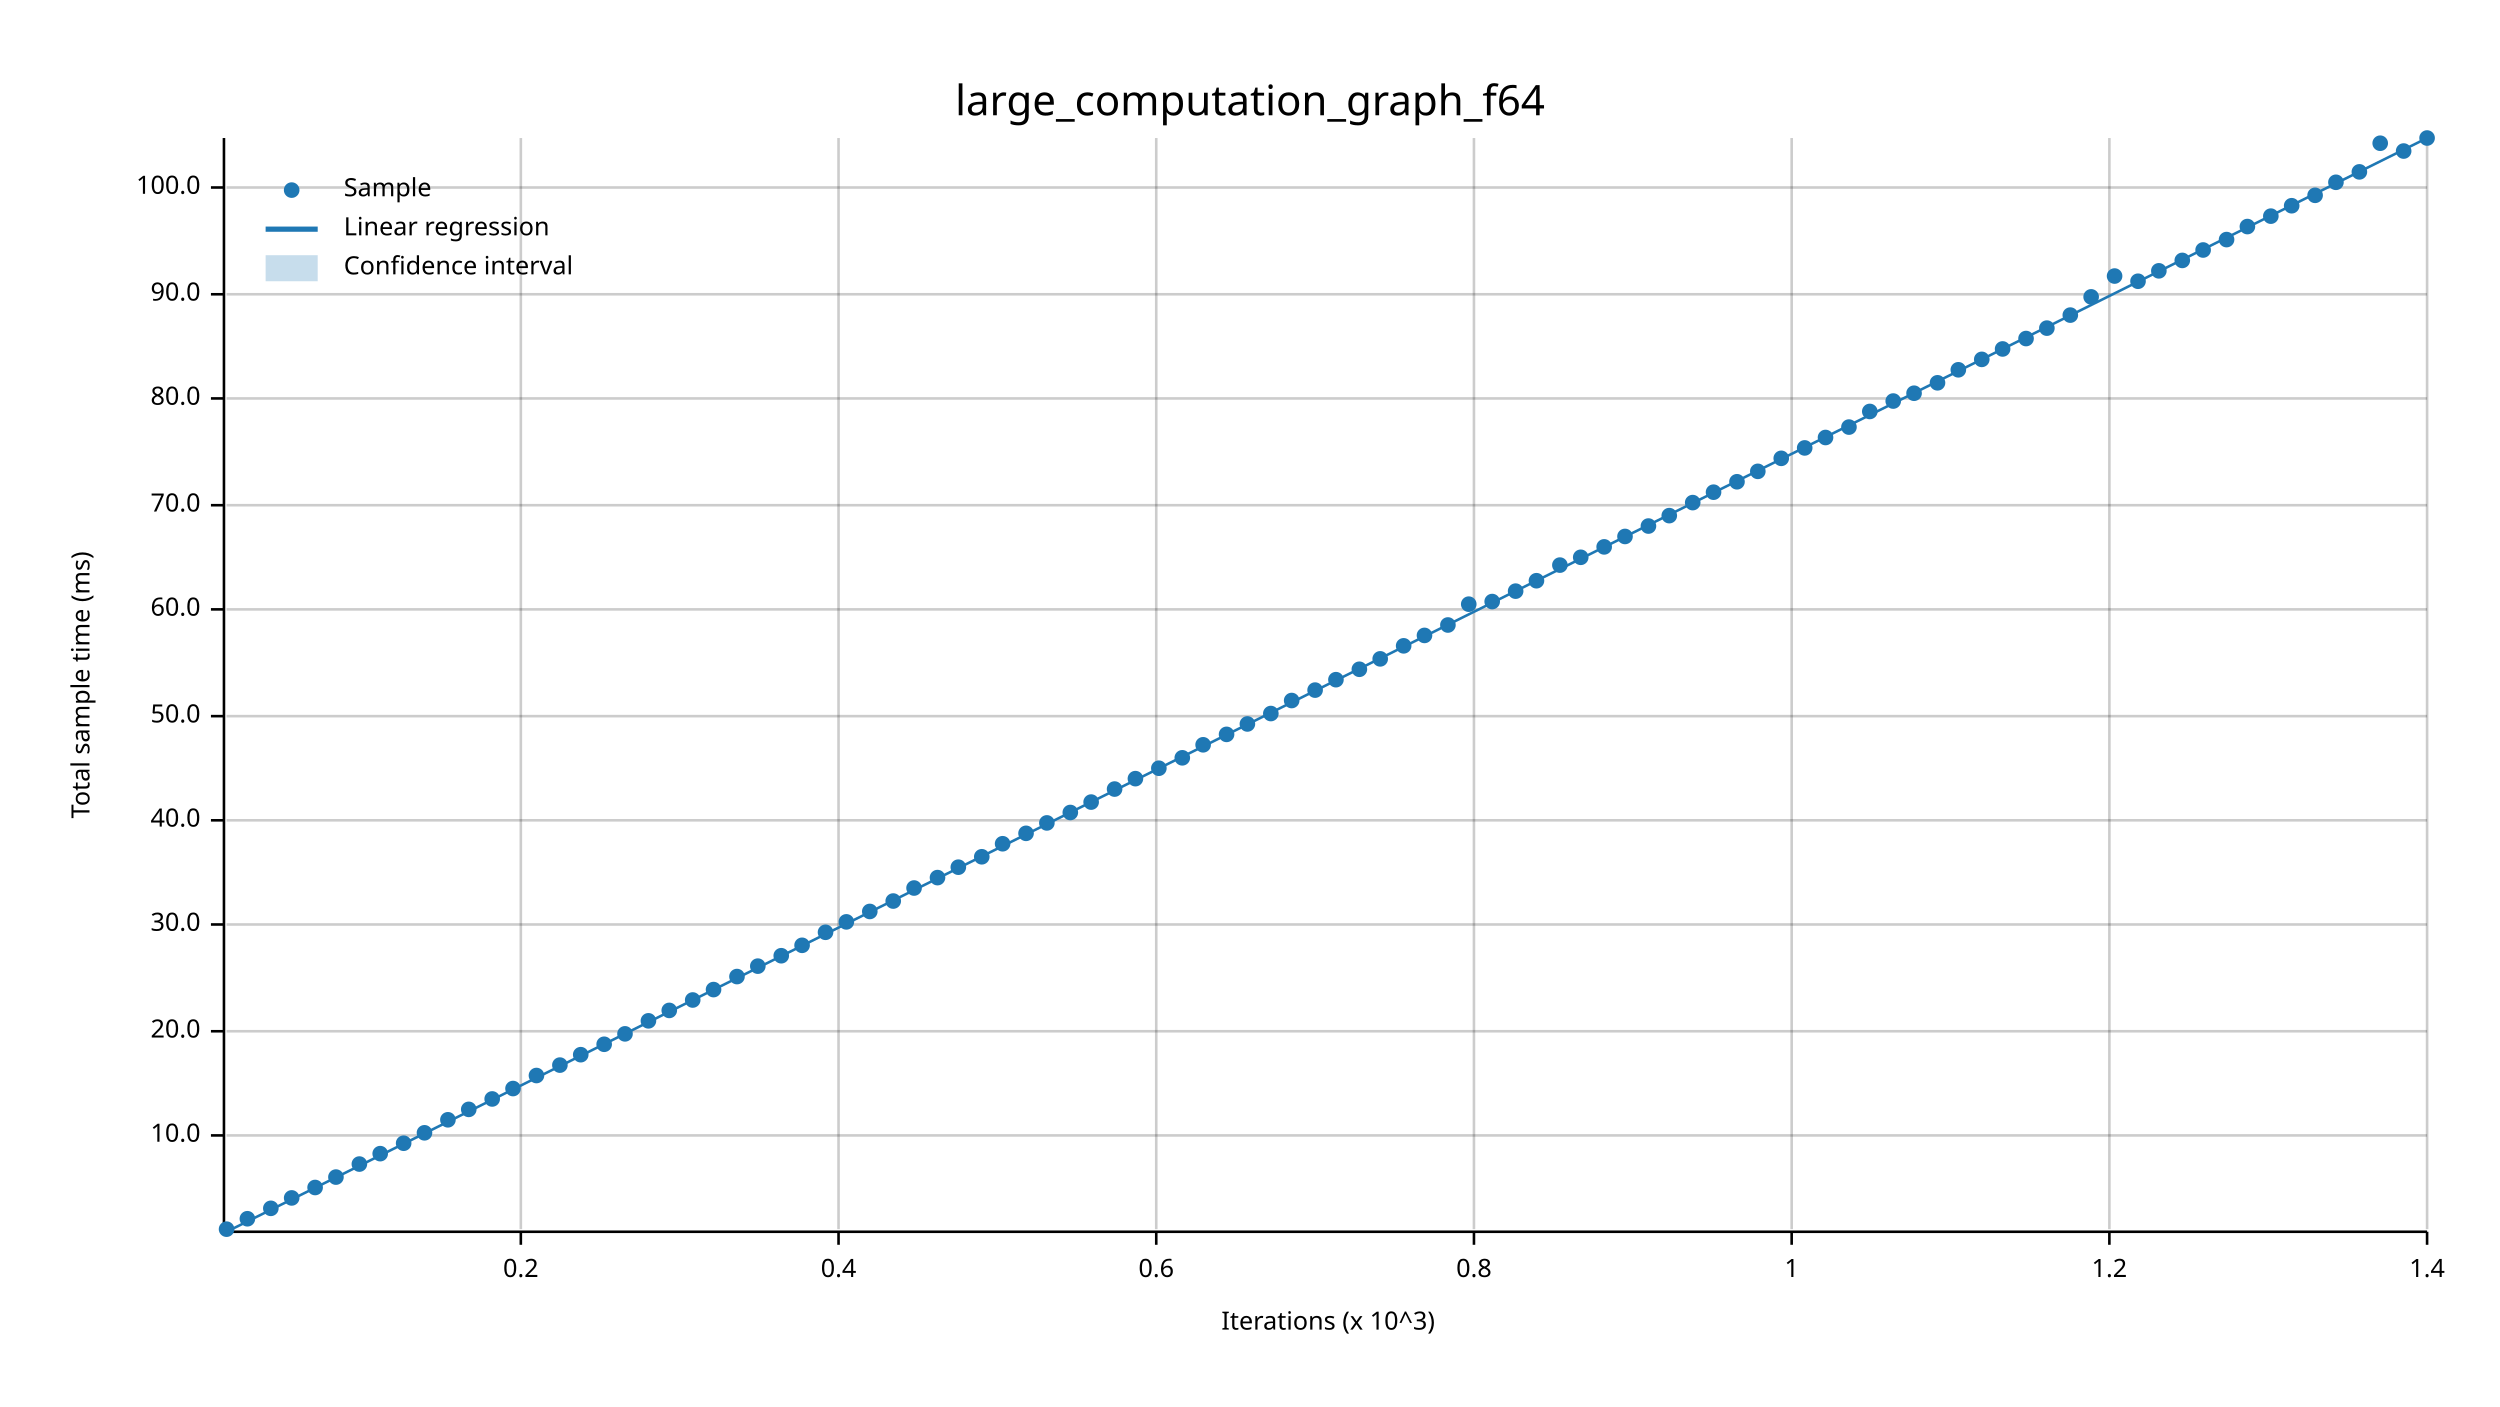
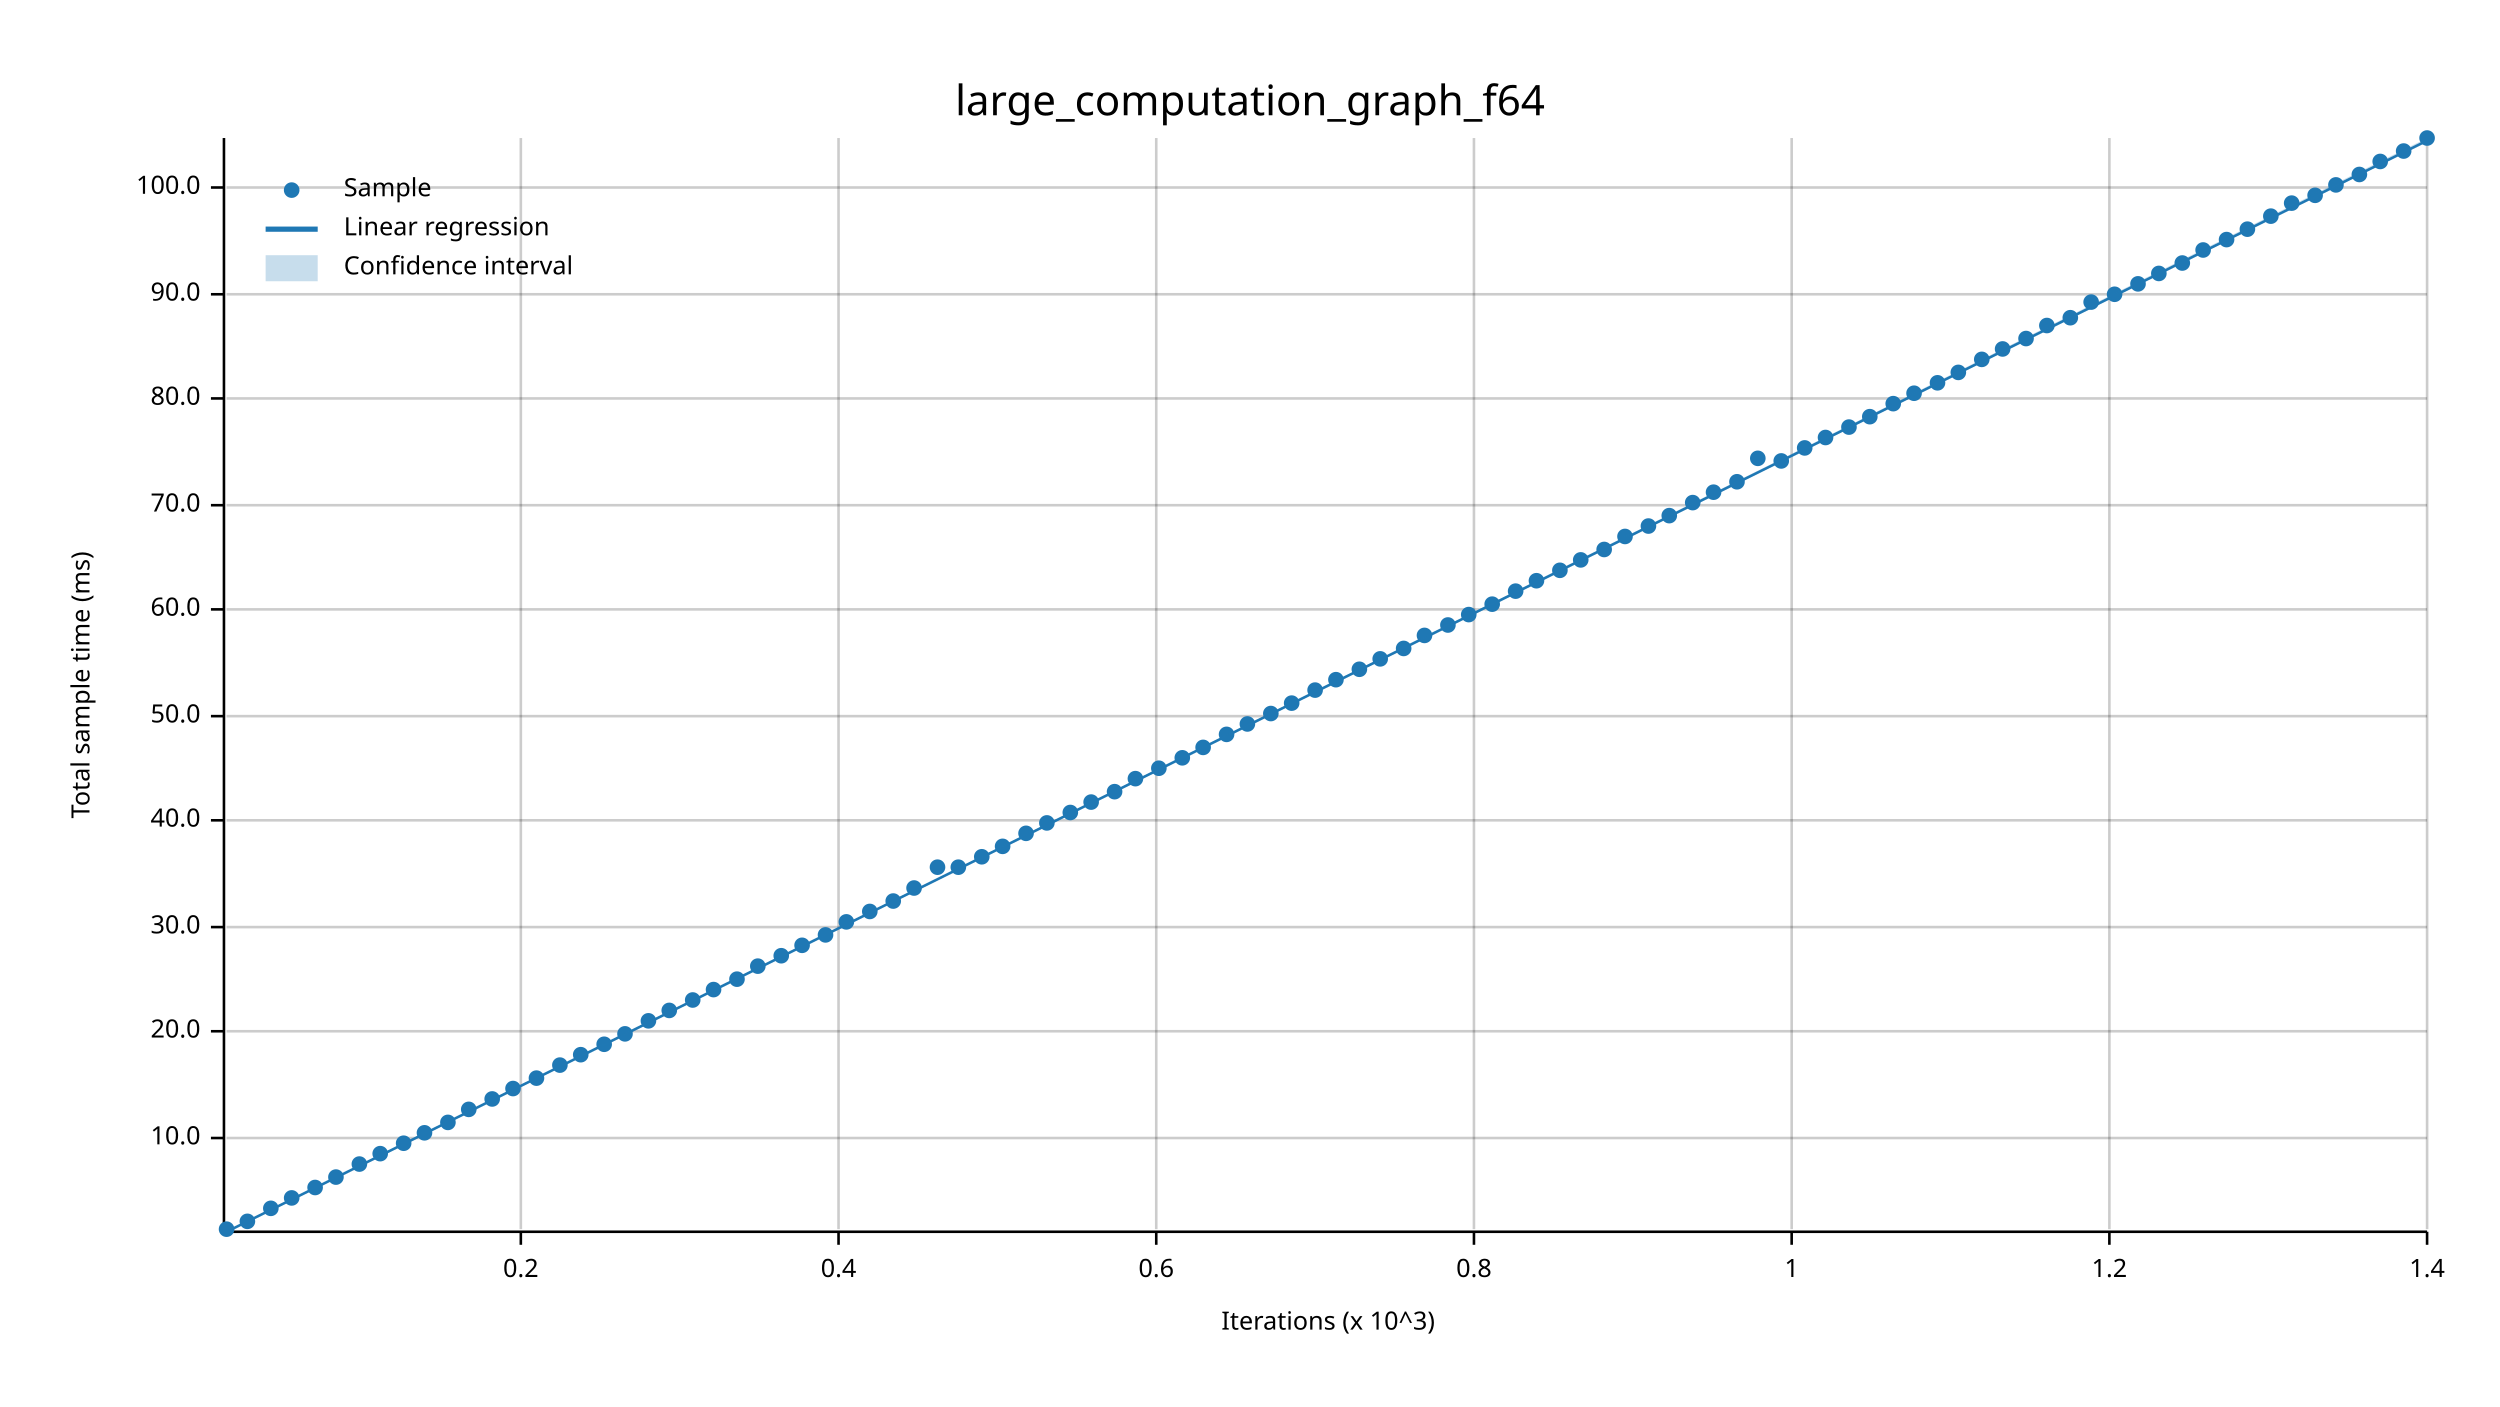
<svg xmlns="http://www.w3.org/2000/svg" width="960" height="540" viewBox="0 0 960 540">
  <text x="480" y="32" dy="0.76em" text-anchor="middle" font-family="sans-serif" font-size="16.129" opacity="1" fill="#000000">
large_computation_graph_f64
</text>
  <text x="27" y="263" dy="0.76em" text-anchor="middle" font-family="sans-serif" font-size="9.677" opacity="1" fill="#000000" transform="rotate(270, 27, 263)">
Total sample time (ms)
</text>
  <text x="510" y="513" dy="-0.5ex" text-anchor="middle" font-family="sans-serif" font-size="9.677" opacity="1" fill="#000000">
Iterations (x 10^3)
</text>
  <line opacity="0.2" stroke="#000000" stroke-width="1" x1="200" y1="472" x2="200" y2="53" />
  <line opacity="0.2" stroke="#000000" stroke-width="1" x1="322" y1="472" x2="322" y2="53" />
  <line opacity="0.2" stroke="#000000" stroke-width="1" x1="444" y1="472" x2="444" y2="53" />
  <line opacity="0.2" stroke="#000000" stroke-width="1" x1="566" y1="472" x2="566" y2="53" />
  <line opacity="0.2" stroke="#000000" stroke-width="1" x1="688" y1="472" x2="688" y2="53" />
  <line opacity="0.2" stroke="#000000" stroke-width="1" x1="810" y1="472" x2="810" y2="53" />
  <line opacity="0.2" stroke="#000000" stroke-width="1" x1="932" y1="472" x2="932" y2="53" />
-   <line opacity="0.2" stroke="#000000" stroke-width="1" x1="87" y1="436" x2="932" y2="436" />
+   <line opacity="0.2" stroke="#000000" stroke-width="1" x1="87" y1="437" x2="932" y2="437" />
  <line opacity="0.2" stroke="#000000" stroke-width="1" x1="87" y1="396" x2="932" y2="396" />
-   <line opacity="0.2" stroke="#000000" stroke-width="1" x1="87" y1="355" x2="932" y2="355" />
+   <line opacity="0.2" stroke="#000000" stroke-width="1" x1="87" y1="356" x2="932" y2="356" />
  <line opacity="0.2" stroke="#000000" stroke-width="1" x1="87" y1="315" x2="932" y2="315" />
  <line opacity="0.2" stroke="#000000" stroke-width="1" x1="87" y1="275" x2="932" y2="275" />
  <line opacity="0.2" stroke="#000000" stroke-width="1" x1="87" y1="234" x2="932" y2="234" />
  <line opacity="0.2" stroke="#000000" stroke-width="1" x1="87" y1="194" x2="932" y2="194" />
  <line opacity="0.2" stroke="#000000" stroke-width="1" x1="87" y1="153" x2="932" y2="153" />
  <line opacity="0.2" stroke="#000000" stroke-width="1" x1="87" y1="113" x2="932" y2="113" />
  <line opacity="0.2" stroke="#000000" stroke-width="1" x1="87" y1="72" x2="932" y2="72" />
  <polyline fill="none" opacity="1" stroke="#000000" stroke-width="1" points="86,53 86,472 " />
-   <text x="77" y="436" dy="0.5ex" text-anchor="end" font-family="sans-serif" font-size="9.677" opacity="1" fill="#000000">
+   <text x="77" y="437" dy="0.5ex" text-anchor="end" font-family="sans-serif" font-size="9.677" opacity="1" fill="#000000">
10.0
</text>
-   <polyline fill="none" opacity="1" stroke="#000000" stroke-width="1" points="81,436 86,436 " />
+   <polyline fill="none" opacity="1" stroke="#000000" stroke-width="1" points="81,437 86,437 " />
  <text x="77" y="396" dy="0.5ex" text-anchor="end" font-family="sans-serif" font-size="9.677" opacity="1" fill="#000000">
20.0
</text>
  <polyline fill="none" opacity="1" stroke="#000000" stroke-width="1" points="81,396 86,396 " />
-   <text x="77" y="355" dy="0.5ex" text-anchor="end" font-family="sans-serif" font-size="9.677" opacity="1" fill="#000000">
+   <text x="77" y="356" dy="0.5ex" text-anchor="end" font-family="sans-serif" font-size="9.677" opacity="1" fill="#000000">
30.0
</text>
-   <polyline fill="none" opacity="1" stroke="#000000" stroke-width="1" points="81,355 86,355 " />
+   <polyline fill="none" opacity="1" stroke="#000000" stroke-width="1" points="81,356 86,356 " />
  <text x="77" y="315" dy="0.5ex" text-anchor="end" font-family="sans-serif" font-size="9.677" opacity="1" fill="#000000">
40.0
</text>
  <polyline fill="none" opacity="1" stroke="#000000" stroke-width="1" points="81,315 86,315 " />
  <text x="77" y="275" dy="0.5ex" text-anchor="end" font-family="sans-serif" font-size="9.677" opacity="1" fill="#000000">
50.0
</text>
  <polyline fill="none" opacity="1" stroke="#000000" stroke-width="1" points="81,275 86,275 " />
  <text x="77" y="234" dy="0.5ex" text-anchor="end" font-family="sans-serif" font-size="9.677" opacity="1" fill="#000000">
60.0
</text>
  <polyline fill="none" opacity="1" stroke="#000000" stroke-width="1" points="81,234 86,234 " />
  <text x="77" y="194" dy="0.5ex" text-anchor="end" font-family="sans-serif" font-size="9.677" opacity="1" fill="#000000">
70.0
</text>
  <polyline fill="none" opacity="1" stroke="#000000" stroke-width="1" points="81,194 86,194 " />
  <text x="77" y="153" dy="0.5ex" text-anchor="end" font-family="sans-serif" font-size="9.677" opacity="1" fill="#000000">
80.0
</text>
  <polyline fill="none" opacity="1" stroke="#000000" stroke-width="1" points="81,153 86,153 " />
  <text x="77" y="113" dy="0.5ex" text-anchor="end" font-family="sans-serif" font-size="9.677" opacity="1" fill="#000000">
90.0
</text>
  <polyline fill="none" opacity="1" stroke="#000000" stroke-width="1" points="81,113 86,113 " />
  <text x="77" y="72" dy="0.5ex" text-anchor="end" font-family="sans-serif" font-size="9.677" opacity="1" fill="#000000">
100.0
</text>
  <polyline fill="none" opacity="1" stroke="#000000" stroke-width="1" points="81,72 86,72 " />
  <polyline fill="none" opacity="1" stroke="#000000" stroke-width="1" points="87,473 932,473 " />
  <text x="200" y="483" dy="0.76em" text-anchor="middle" font-family="sans-serif" font-size="9.677" opacity="1" fill="#000000">
0.2
</text>
  <polyline fill="none" opacity="1" stroke="#000000" stroke-width="1" points="200,473 200,478 " />
  <text x="322" y="483" dy="0.76em" text-anchor="middle" font-family="sans-serif" font-size="9.677" opacity="1" fill="#000000">
0.4
</text>
  <polyline fill="none" opacity="1" stroke="#000000" stroke-width="1" points="322,473 322,478 " />
  <text x="444" y="483" dy="0.76em" text-anchor="middle" font-family="sans-serif" font-size="9.677" opacity="1" fill="#000000">
0.6
</text>
  <polyline fill="none" opacity="1" stroke="#000000" stroke-width="1" points="444,473 444,478 " />
  <text x="566" y="483" dy="0.76em" text-anchor="middle" font-family="sans-serif" font-size="9.677" opacity="1" fill="#000000">
0.8
</text>
  <polyline fill="none" opacity="1" stroke="#000000" stroke-width="1" points="566,473 566,478 " />
  <text x="688" y="483" dy="0.76em" text-anchor="middle" font-family="sans-serif" font-size="9.677" opacity="1" fill="#000000">
1
</text>
  <polyline fill="none" opacity="1" stroke="#000000" stroke-width="1" points="688,473 688,478 " />
  <text x="810" y="483" dy="0.76em" text-anchor="middle" font-family="sans-serif" font-size="9.677" opacity="1" fill="#000000">
1.2
</text>
  <polyline fill="none" opacity="1" stroke="#000000" stroke-width="1" points="810,473 810,478 " />
  <text x="932" y="483" dy="0.76em" text-anchor="middle" font-family="sans-serif" font-size="9.677" opacity="1" fill="#000000">
1.4
</text>
  <polyline fill="none" opacity="1" stroke="#000000" stroke-width="1" points="932,473 932,478 " />
  <circle cx="87" cy="472" r="3" opacity="1" fill="#1F78B4" stroke="none" stroke-width="1" />
-   <circle cx="95" cy="468" r="3" opacity="1" fill="#1F78B4" stroke="none" stroke-width="1" />
+   <circle cx="95" cy="469" r="3" opacity="1" fill="#1F78B4" stroke="none" stroke-width="1" />
  <circle cx="104" cy="464" r="3" opacity="1" fill="#1F78B4" stroke="none" stroke-width="1" />
  <circle cx="112" cy="460" r="3" opacity="1" fill="#1F78B4" stroke="none" stroke-width="1" />
  <circle cx="121" cy="456" r="3" opacity="1" fill="#1F78B4" stroke="none" stroke-width="1" />
  <circle cx="129" cy="452" r="3" opacity="1" fill="#1F78B4" stroke="none" stroke-width="1" />
  <circle cx="138" cy="447" r="3" opacity="1" fill="#1F78B4" stroke="none" stroke-width="1" />
  <circle cx="146" cy="443" r="3" opacity="1" fill="#1F78B4" stroke="none" stroke-width="1" />
  <circle cx="155" cy="439" r="3" opacity="1" fill="#1F78B4" stroke="none" stroke-width="1" />
  <circle cx="163" cy="435" r="3" opacity="1" fill="#1F78B4" stroke="none" stroke-width="1" />
-   <circle cx="172" cy="430" r="3" opacity="1" fill="#1F78B4" stroke="none" stroke-width="1" />
+   <circle cx="172" cy="431" r="3" opacity="1" fill="#1F78B4" stroke="none" stroke-width="1" />
  <circle cx="180" cy="426" r="3" opacity="1" fill="#1F78B4" stroke="none" stroke-width="1" />
  <circle cx="189" cy="422" r="3" opacity="1" fill="#1F78B4" stroke="none" stroke-width="1" />
  <circle cx="197" cy="418" r="3" opacity="1" fill="#1F78B4" stroke="none" stroke-width="1" />
-   <circle cx="206" cy="413" r="3" opacity="1" fill="#1F78B4" stroke="none" stroke-width="1" />
+   <circle cx="206" cy="414" r="3" opacity="1" fill="#1F78B4" stroke="none" stroke-width="1" />
  <circle cx="215" cy="409" r="3" opacity="1" fill="#1F78B4" stroke="none" stroke-width="1" />
  <circle cx="223" cy="405" r="3" opacity="1" fill="#1F78B4" stroke="none" stroke-width="1" />
  <circle cx="232" cy="401" r="3" opacity="1" fill="#1F78B4" stroke="none" stroke-width="1" />
  <circle cx="240" cy="397" r="3" opacity="1" fill="#1F78B4" stroke="none" stroke-width="1" />
  <circle cx="249" cy="392" r="3" opacity="1" fill="#1F78B4" stroke="none" stroke-width="1" />
  <circle cx="257" cy="388" r="3" opacity="1" fill="#1F78B4" stroke="none" stroke-width="1" />
  <circle cx="266" cy="384" r="3" opacity="1" fill="#1F78B4" stroke="none" stroke-width="1" />
  <circle cx="274" cy="380" r="3" opacity="1" fill="#1F78B4" stroke="none" stroke-width="1" />
-   <circle cx="283" cy="375" r="3" opacity="1" fill="#1F78B4" stroke="none" stroke-width="1" />
+   <circle cx="283" cy="376" r="3" opacity="1" fill="#1F78B4" stroke="none" stroke-width="1" />
  <circle cx="291" cy="371" r="3" opacity="1" fill="#1F78B4" stroke="none" stroke-width="1" />
  <circle cx="300" cy="367" r="3" opacity="1" fill="#1F78B4" stroke="none" stroke-width="1" />
  <circle cx="308" cy="363" r="3" opacity="1" fill="#1F78B4" stroke="none" stroke-width="1" />
-   <circle cx="317" cy="358" r="3" opacity="1" fill="#1F78B4" stroke="none" stroke-width="1" />
+   <circle cx="317" cy="359" r="3" opacity="1" fill="#1F78B4" stroke="none" stroke-width="1" />
  <circle cx="325" cy="354" r="3" opacity="1" fill="#1F78B4" stroke="none" stroke-width="1" />
  <circle cx="334" cy="350" r="3" opacity="1" fill="#1F78B4" stroke="none" stroke-width="1" />
  <circle cx="343" cy="346" r="3" opacity="1" fill="#1F78B4" stroke="none" stroke-width="1" />
  <circle cx="351" cy="341" r="3" opacity="1" fill="#1F78B4" stroke="none" stroke-width="1" />
-   <circle cx="360" cy="337" r="3" opacity="1" fill="#1F78B4" stroke="none" stroke-width="1" />
+   <circle cx="360" cy="333" r="3" opacity="1" fill="#1F78B4" stroke="none" stroke-width="1" />
  <circle cx="368" cy="333" r="3" opacity="1" fill="#1F78B4" stroke="none" stroke-width="1" />
  <circle cx="377" cy="329" r="3" opacity="1" fill="#1F78B4" stroke="none" stroke-width="1" />
-   <circle cx="385" cy="324" r="3" opacity="1" fill="#1F78B4" stroke="none" stroke-width="1" />
+   <circle cx="385" cy="325" r="3" opacity="1" fill="#1F78B4" stroke="none" stroke-width="1" />
  <circle cx="394" cy="320" r="3" opacity="1" fill="#1F78B4" stroke="none" stroke-width="1" />
  <circle cx="402" cy="316" r="3" opacity="1" fill="#1F78B4" stroke="none" stroke-width="1" />
  <circle cx="411" cy="312" r="3" opacity="1" fill="#1F78B4" stroke="none" stroke-width="1" />
  <circle cx="419" cy="308" r="3" opacity="1" fill="#1F78B4" stroke="none" stroke-width="1" />
-   <circle cx="428" cy="303" r="3" opacity="1" fill="#1F78B4" stroke="none" stroke-width="1" />
+   <circle cx="428" cy="304" r="3" opacity="1" fill="#1F78B4" stroke="none" stroke-width="1" />
  <circle cx="436" cy="299" r="3" opacity="1" fill="#1F78B4" stroke="none" stroke-width="1" />
  <circle cx="445" cy="295" r="3" opacity="1" fill="#1F78B4" stroke="none" stroke-width="1" />
  <circle cx="454" cy="291" r="3" opacity="1" fill="#1F78B4" stroke="none" stroke-width="1" />
-   <circle cx="462" cy="286" r="3" opacity="1" fill="#1F78B4" stroke="none" stroke-width="1" />
+   <circle cx="462" cy="287" r="3" opacity="1" fill="#1F78B4" stroke="none" stroke-width="1" />
  <circle cx="471" cy="282" r="3" opacity="1" fill="#1F78B4" stroke="none" stroke-width="1" />
  <circle cx="479" cy="278" r="3" opacity="1" fill="#1F78B4" stroke="none" stroke-width="1" />
  <circle cx="488" cy="274" r="3" opacity="1" fill="#1F78B4" stroke="none" stroke-width="1" />
-   <circle cx="496" cy="269" r="3" opacity="1" fill="#1F78B4" stroke="none" stroke-width="1" />
+   <circle cx="496" cy="270" r="3" opacity="1" fill="#1F78B4" stroke="none" stroke-width="1" />
  <circle cx="505" cy="265" r="3" opacity="1" fill="#1F78B4" stroke="none" stroke-width="1" />
  <circle cx="513" cy="261" r="3" opacity="1" fill="#1F78B4" stroke="none" stroke-width="1" />
  <circle cx="522" cy="257" r="3" opacity="1" fill="#1F78B4" stroke="none" stroke-width="1" />
  <circle cx="530" cy="253" r="3" opacity="1" fill="#1F78B4" stroke="none" stroke-width="1" />
-   <circle cx="539" cy="248" r="3" opacity="1" fill="#1F78B4" stroke="none" stroke-width="1" />
+   <circle cx="539" cy="249" r="3" opacity="1" fill="#1F78B4" stroke="none" stroke-width="1" />
  <circle cx="547" cy="244" r="3" opacity="1" fill="#1F78B4" stroke="none" stroke-width="1" />
  <circle cx="556" cy="240" r="3" opacity="1" fill="#1F78B4" stroke="none" stroke-width="1" />
-   <circle cx="564" cy="232" r="3" opacity="1" fill="#1F78B4" stroke="none" stroke-width="1" />
-   <circle cx="573" cy="231" r="3" opacity="1" fill="#1F78B4" stroke="none" stroke-width="1" />
+   <circle cx="564" cy="236" r="3" opacity="1" fill="#1F78B4" stroke="none" stroke-width="1" />
+   <circle cx="573" cy="232" r="3" opacity="1" fill="#1F78B4" stroke="none" stroke-width="1" />
  <circle cx="582" cy="227" r="3" opacity="1" fill="#1F78B4" stroke="none" stroke-width="1" />
  <circle cx="590" cy="223" r="3" opacity="1" fill="#1F78B4" stroke="none" stroke-width="1" />
-   <circle cx="599" cy="217" r="3" opacity="1" fill="#1F78B4" stroke="none" stroke-width="1" />
-   <circle cx="607" cy="214" r="3" opacity="1" fill="#1F78B4" stroke="none" stroke-width="1" />
-   <circle cx="616" cy="210" r="3" opacity="1" fill="#1F78B4" stroke="none" stroke-width="1" />
+   <circle cx="599" cy="219" r="3" opacity="1" fill="#1F78B4" stroke="none" stroke-width="1" />
+   <circle cx="607" cy="215" r="3" opacity="1" fill="#1F78B4" stroke="none" stroke-width="1" />
+   <circle cx="616" cy="211" r="3" opacity="1" fill="#1F78B4" stroke="none" stroke-width="1" />
  <circle cx="624" cy="206" r="3" opacity="1" fill="#1F78B4" stroke="none" stroke-width="1" />
  <circle cx="633" cy="202" r="3" opacity="1" fill="#1F78B4" stroke="none" stroke-width="1" />
  <circle cx="641" cy="198" r="3" opacity="1" fill="#1F78B4" stroke="none" stroke-width="1" />
  <circle cx="650" cy="193" r="3" opacity="1" fill="#1F78B4" stroke="none" stroke-width="1" />
  <circle cx="658" cy="189" r="3" opacity="1" fill="#1F78B4" stroke="none" stroke-width="1" />
  <circle cx="667" cy="185" r="3" opacity="1" fill="#1F78B4" stroke="none" stroke-width="1" />
-   <circle cx="675" cy="181" r="3" opacity="1" fill="#1F78B4" stroke="none" stroke-width="1" />
-   <circle cx="684" cy="176" r="3" opacity="1" fill="#1F78B4" stroke="none" stroke-width="1" />
+   <circle cx="675" cy="176" r="3" opacity="1" fill="#1F78B4" stroke="none" stroke-width="1" />
+   <circle cx="684" cy="177" r="3" opacity="1" fill="#1F78B4" stroke="none" stroke-width="1" />
  <circle cx="693" cy="172" r="3" opacity="1" fill="#1F78B4" stroke="none" stroke-width="1" />
  <circle cx="701" cy="168" r="3" opacity="1" fill="#1F78B4" stroke="none" stroke-width="1" />
  <circle cx="710" cy="164" r="3" opacity="1" fill="#1F78B4" stroke="none" stroke-width="1" />
-   <circle cx="718" cy="158" r="3" opacity="1" fill="#1F78B4" stroke="none" stroke-width="1" />
-   <circle cx="727" cy="154" r="3" opacity="1" fill="#1F78B4" stroke="none" stroke-width="1" />
+   <circle cx="718" cy="160" r="3" opacity="1" fill="#1F78B4" stroke="none" stroke-width="1" />
+   <circle cx="727" cy="155" r="3" opacity="1" fill="#1F78B4" stroke="none" stroke-width="1" />
  <circle cx="735" cy="151" r="3" opacity="1" fill="#1F78B4" stroke="none" stroke-width="1" />
  <circle cx="744" cy="147" r="3" opacity="1" fill="#1F78B4" stroke="none" stroke-width="1" />
-   <circle cx="752" cy="142" r="3" opacity="1" fill="#1F78B4" stroke="none" stroke-width="1" />
+   <circle cx="752" cy="143" r="3" opacity="1" fill="#1F78B4" stroke="none" stroke-width="1" />
  <circle cx="761" cy="138" r="3" opacity="1" fill="#1F78B4" stroke="none" stroke-width="1" />
  <circle cx="769" cy="134" r="3" opacity="1" fill="#1F78B4" stroke="none" stroke-width="1" />
  <circle cx="778" cy="130" r="3" opacity="1" fill="#1F78B4" stroke="none" stroke-width="1" />
-   <circle cx="786" cy="126" r="3" opacity="1" fill="#1F78B4" stroke="none" stroke-width="1" />
-   <circle cx="795" cy="121" r="3" opacity="1" fill="#1F78B4" stroke="none" stroke-width="1" />
-   <circle cx="803" cy="114" r="3" opacity="1" fill="#1F78B4" stroke="none" stroke-width="1" />
-   <circle cx="812" cy="106" r="3" opacity="1" fill="#1F78B4" stroke="none" stroke-width="1" />
-   <circle cx="821" cy="108" r="3" opacity="1" fill="#1F78B4" stroke="none" stroke-width="1" />
-   <circle cx="829" cy="104" r="3" opacity="1" fill="#1F78B4" stroke="none" stroke-width="1" />
-   <circle cx="838" cy="100" r="3" opacity="1" fill="#1F78B4" stroke="none" stroke-width="1" />
+   <circle cx="786" cy="125" r="3" opacity="1" fill="#1F78B4" stroke="none" stroke-width="1" />
+   <circle cx="795" cy="122" r="3" opacity="1" fill="#1F78B4" stroke="none" stroke-width="1" />
+   <circle cx="803" cy="116" r="3" opacity="1" fill="#1F78B4" stroke="none" stroke-width="1" />
+   <circle cx="812" cy="113" r="3" opacity="1" fill="#1F78B4" stroke="none" stroke-width="1" />
+   <circle cx="821" cy="109" r="3" opacity="1" fill="#1F78B4" stroke="none" stroke-width="1" />
+   <circle cx="829" cy="105" r="3" opacity="1" fill="#1F78B4" stroke="none" stroke-width="1" />
+   <circle cx="838" cy="101" r="3" opacity="1" fill="#1F78B4" stroke="none" stroke-width="1" />
  <circle cx="846" cy="96" r="3" opacity="1" fill="#1F78B4" stroke="none" stroke-width="1" />
  <circle cx="855" cy="92" r="3" opacity="1" fill="#1F78B4" stroke="none" stroke-width="1" />
-   <circle cx="863" cy="87" r="3" opacity="1" fill="#1F78B4" stroke="none" stroke-width="1" />
+   <circle cx="863" cy="88" r="3" opacity="1" fill="#1F78B4" stroke="none" stroke-width="1" />
  <circle cx="872" cy="83" r="3" opacity="1" fill="#1F78B4" stroke="none" stroke-width="1" />
-   <circle cx="880" cy="79" r="3" opacity="1" fill="#1F78B4" stroke="none" stroke-width="1" />
+   <circle cx="880" cy="78" r="3" opacity="1" fill="#1F78B4" stroke="none" stroke-width="1" />
  <circle cx="889" cy="75" r="3" opacity="1" fill="#1F78B4" stroke="none" stroke-width="1" />
-   <circle cx="897" cy="70" r="3" opacity="1" fill="#1F78B4" stroke="none" stroke-width="1" />
-   <circle cx="906" cy="66" r="3" opacity="1" fill="#1F78B4" stroke="none" stroke-width="1" />
-   <circle cx="914" cy="55" r="3" opacity="1" fill="#1F78B4" stroke="none" stroke-width="1" />
+   <circle cx="897" cy="71" r="3" opacity="1" fill="#1F78B4" stroke="none" stroke-width="1" />
+   <circle cx="906" cy="67" r="3" opacity="1" fill="#1F78B4" stroke="none" stroke-width="1" />
+   <circle cx="914" cy="62" r="3" opacity="1" fill="#1F78B4" stroke="none" stroke-width="1" />
  <circle cx="923" cy="58" r="3" opacity="1" fill="#1F78B4" stroke="none" stroke-width="1" />
  <circle cx="932" cy="53" r="3" opacity="1" fill="#1F78B4" stroke="none" stroke-width="1" />
-   <polyline fill="none" opacity="1" stroke="#1F78B4" stroke-width="1" points="87,473 932,53 " />
-   <polygon opacity="0.25" fill="#1F78B4" points="87,473 932,53 932,53 " />
+   <polyline fill="none" opacity="1" stroke="#1F78B4" stroke-width="1" points="87,473 932,54 " />
+   <polygon opacity="0.25" fill="#1F78B4" points="87,473 932,54 932,53 " />
  <text x="132" y="68" dy="0.76em" text-anchor="start" font-family="sans-serif" font-size="9.677" opacity="1" fill="#000000">
Sample
</text>
  <text x="132" y="83" dy="0.76em" text-anchor="start" font-family="sans-serif" font-size="9.677" opacity="1" fill="#000000">
Linear regression
</text>
  <text x="132" y="98" dy="0.76em" text-anchor="start" font-family="sans-serif" font-size="9.677" opacity="1" fill="#000000">
Confidence interval
</text>
  <circle cx="112" cy="73" r="3" opacity="1" fill="#1F78B4" stroke="none" stroke-width="1" />
  <polyline fill="none" opacity="1" stroke="#1F78B4" stroke-width="2" points="102,88 122,88 " />
  <rect x="102" y="98" width="20" height="10" opacity="0.25" fill="#1F78B4" stroke="none" />
</svg>
